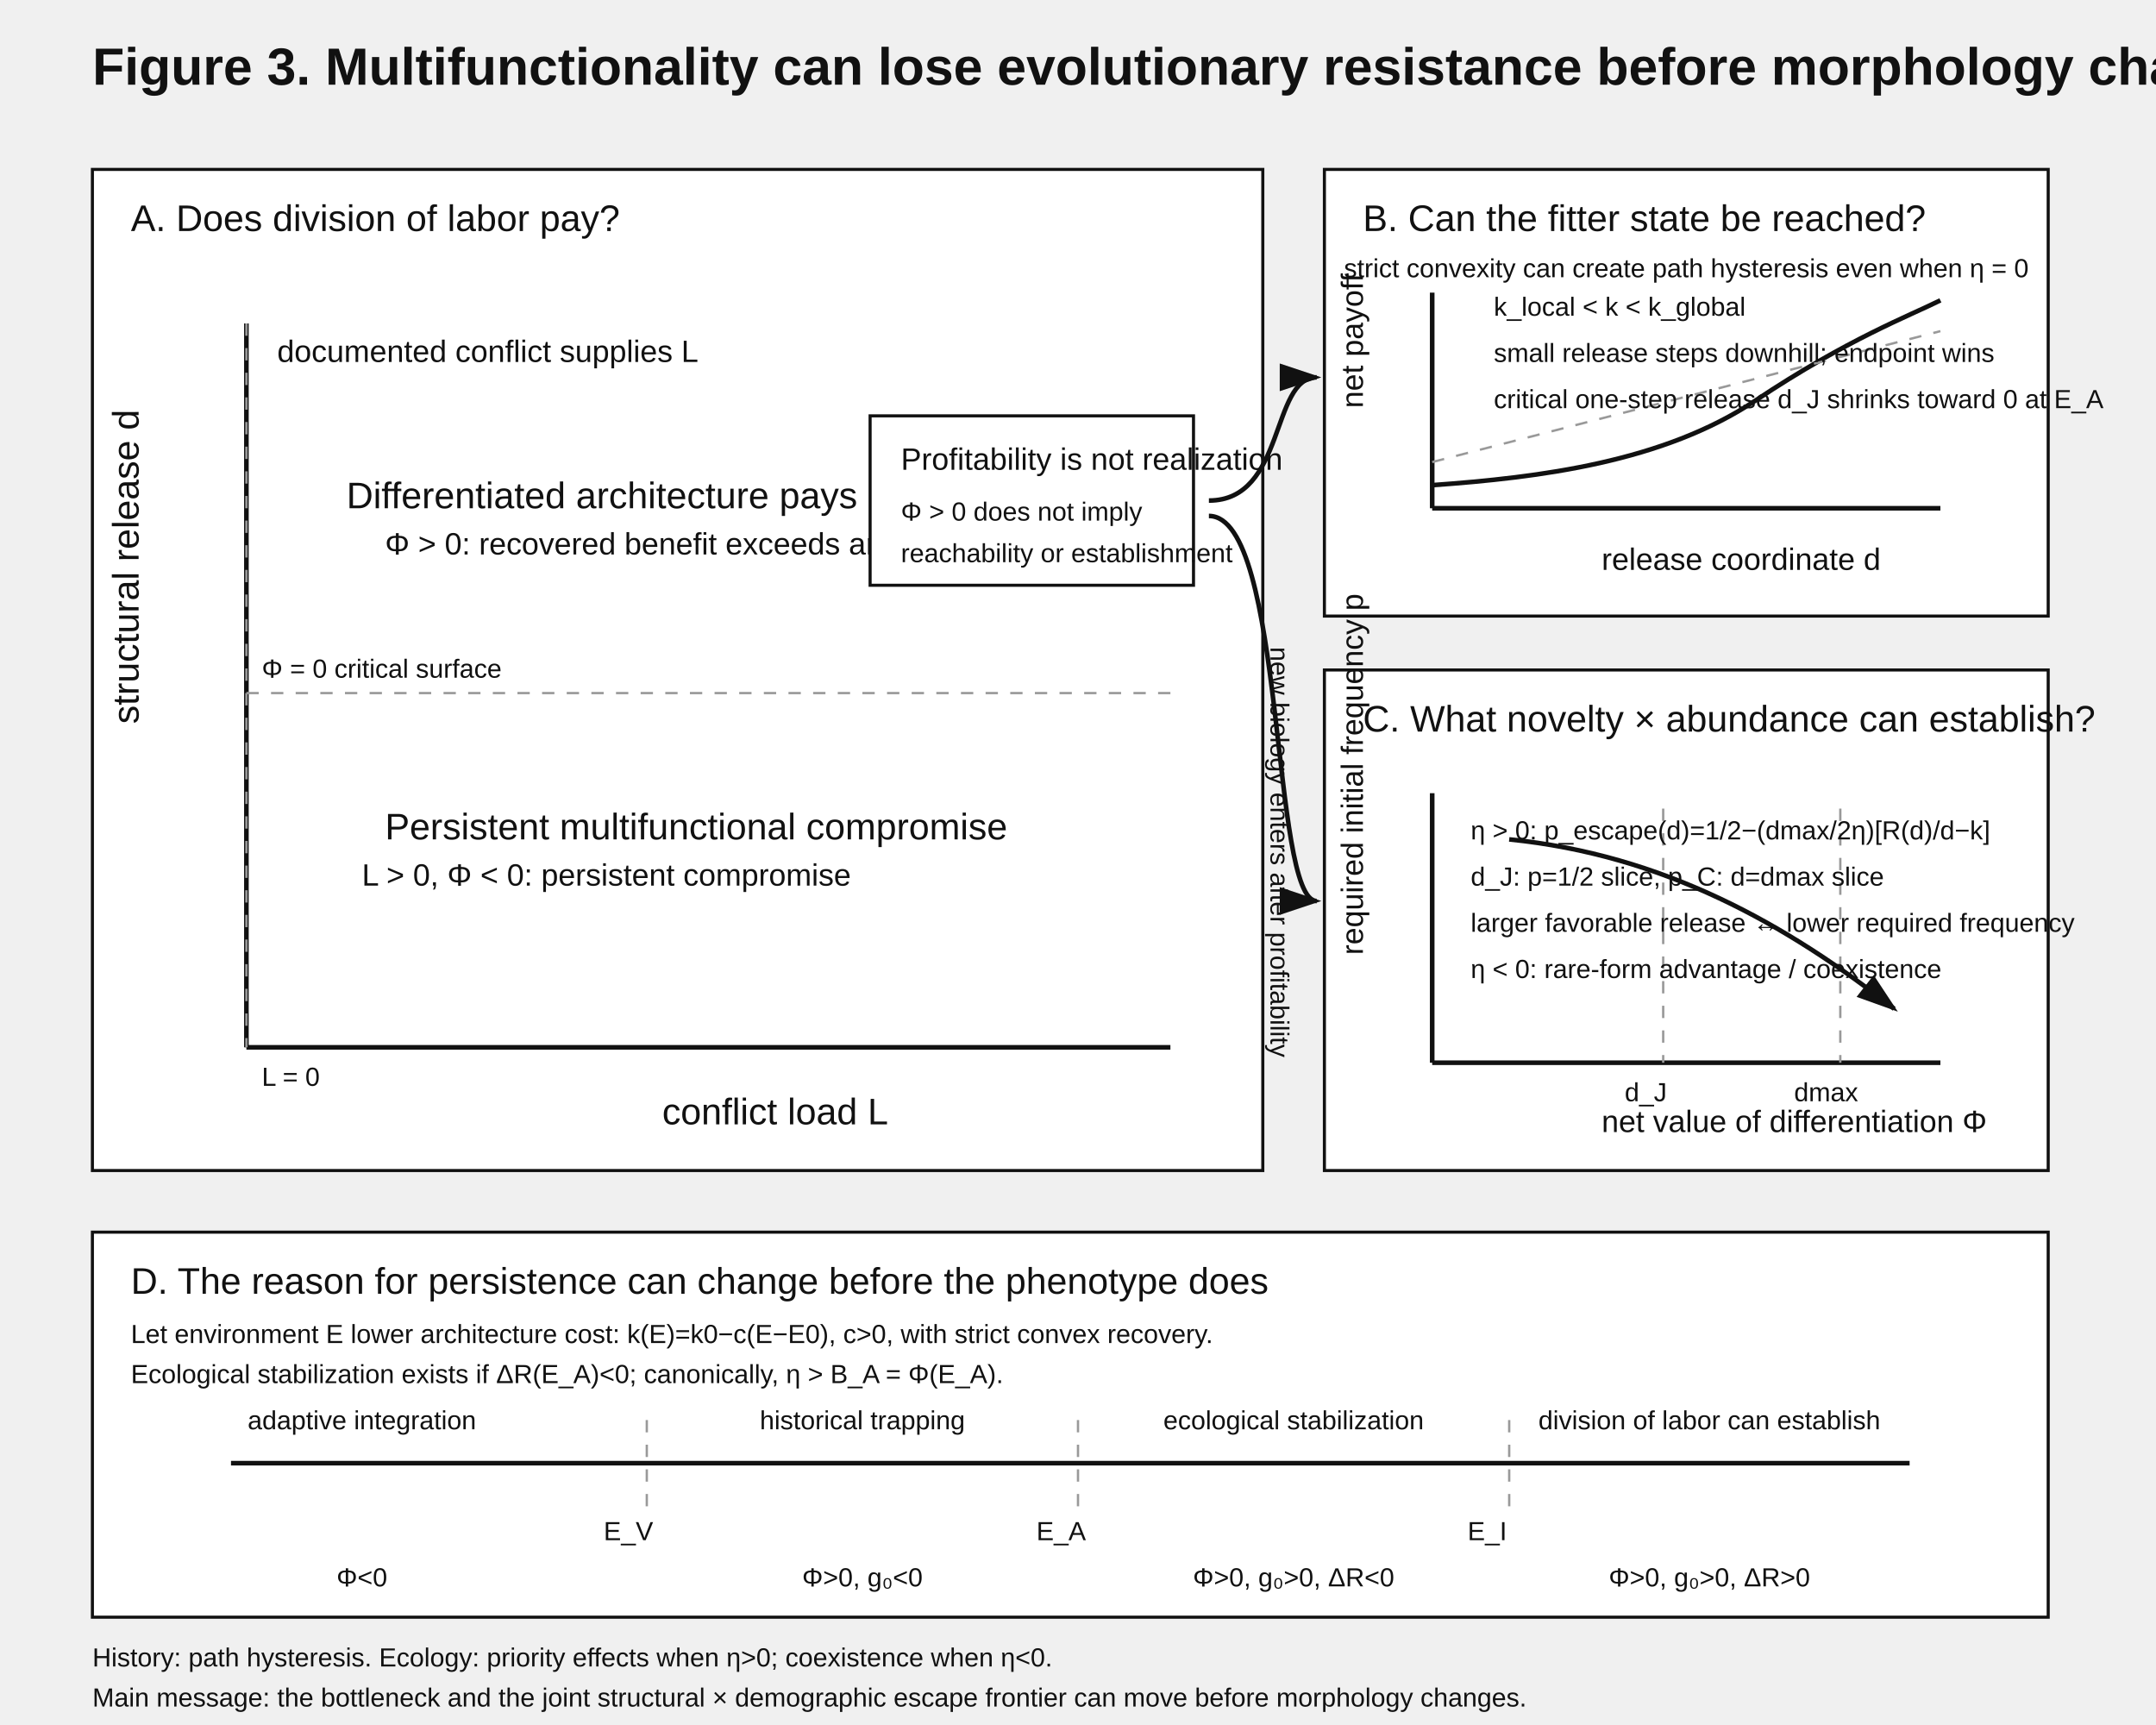
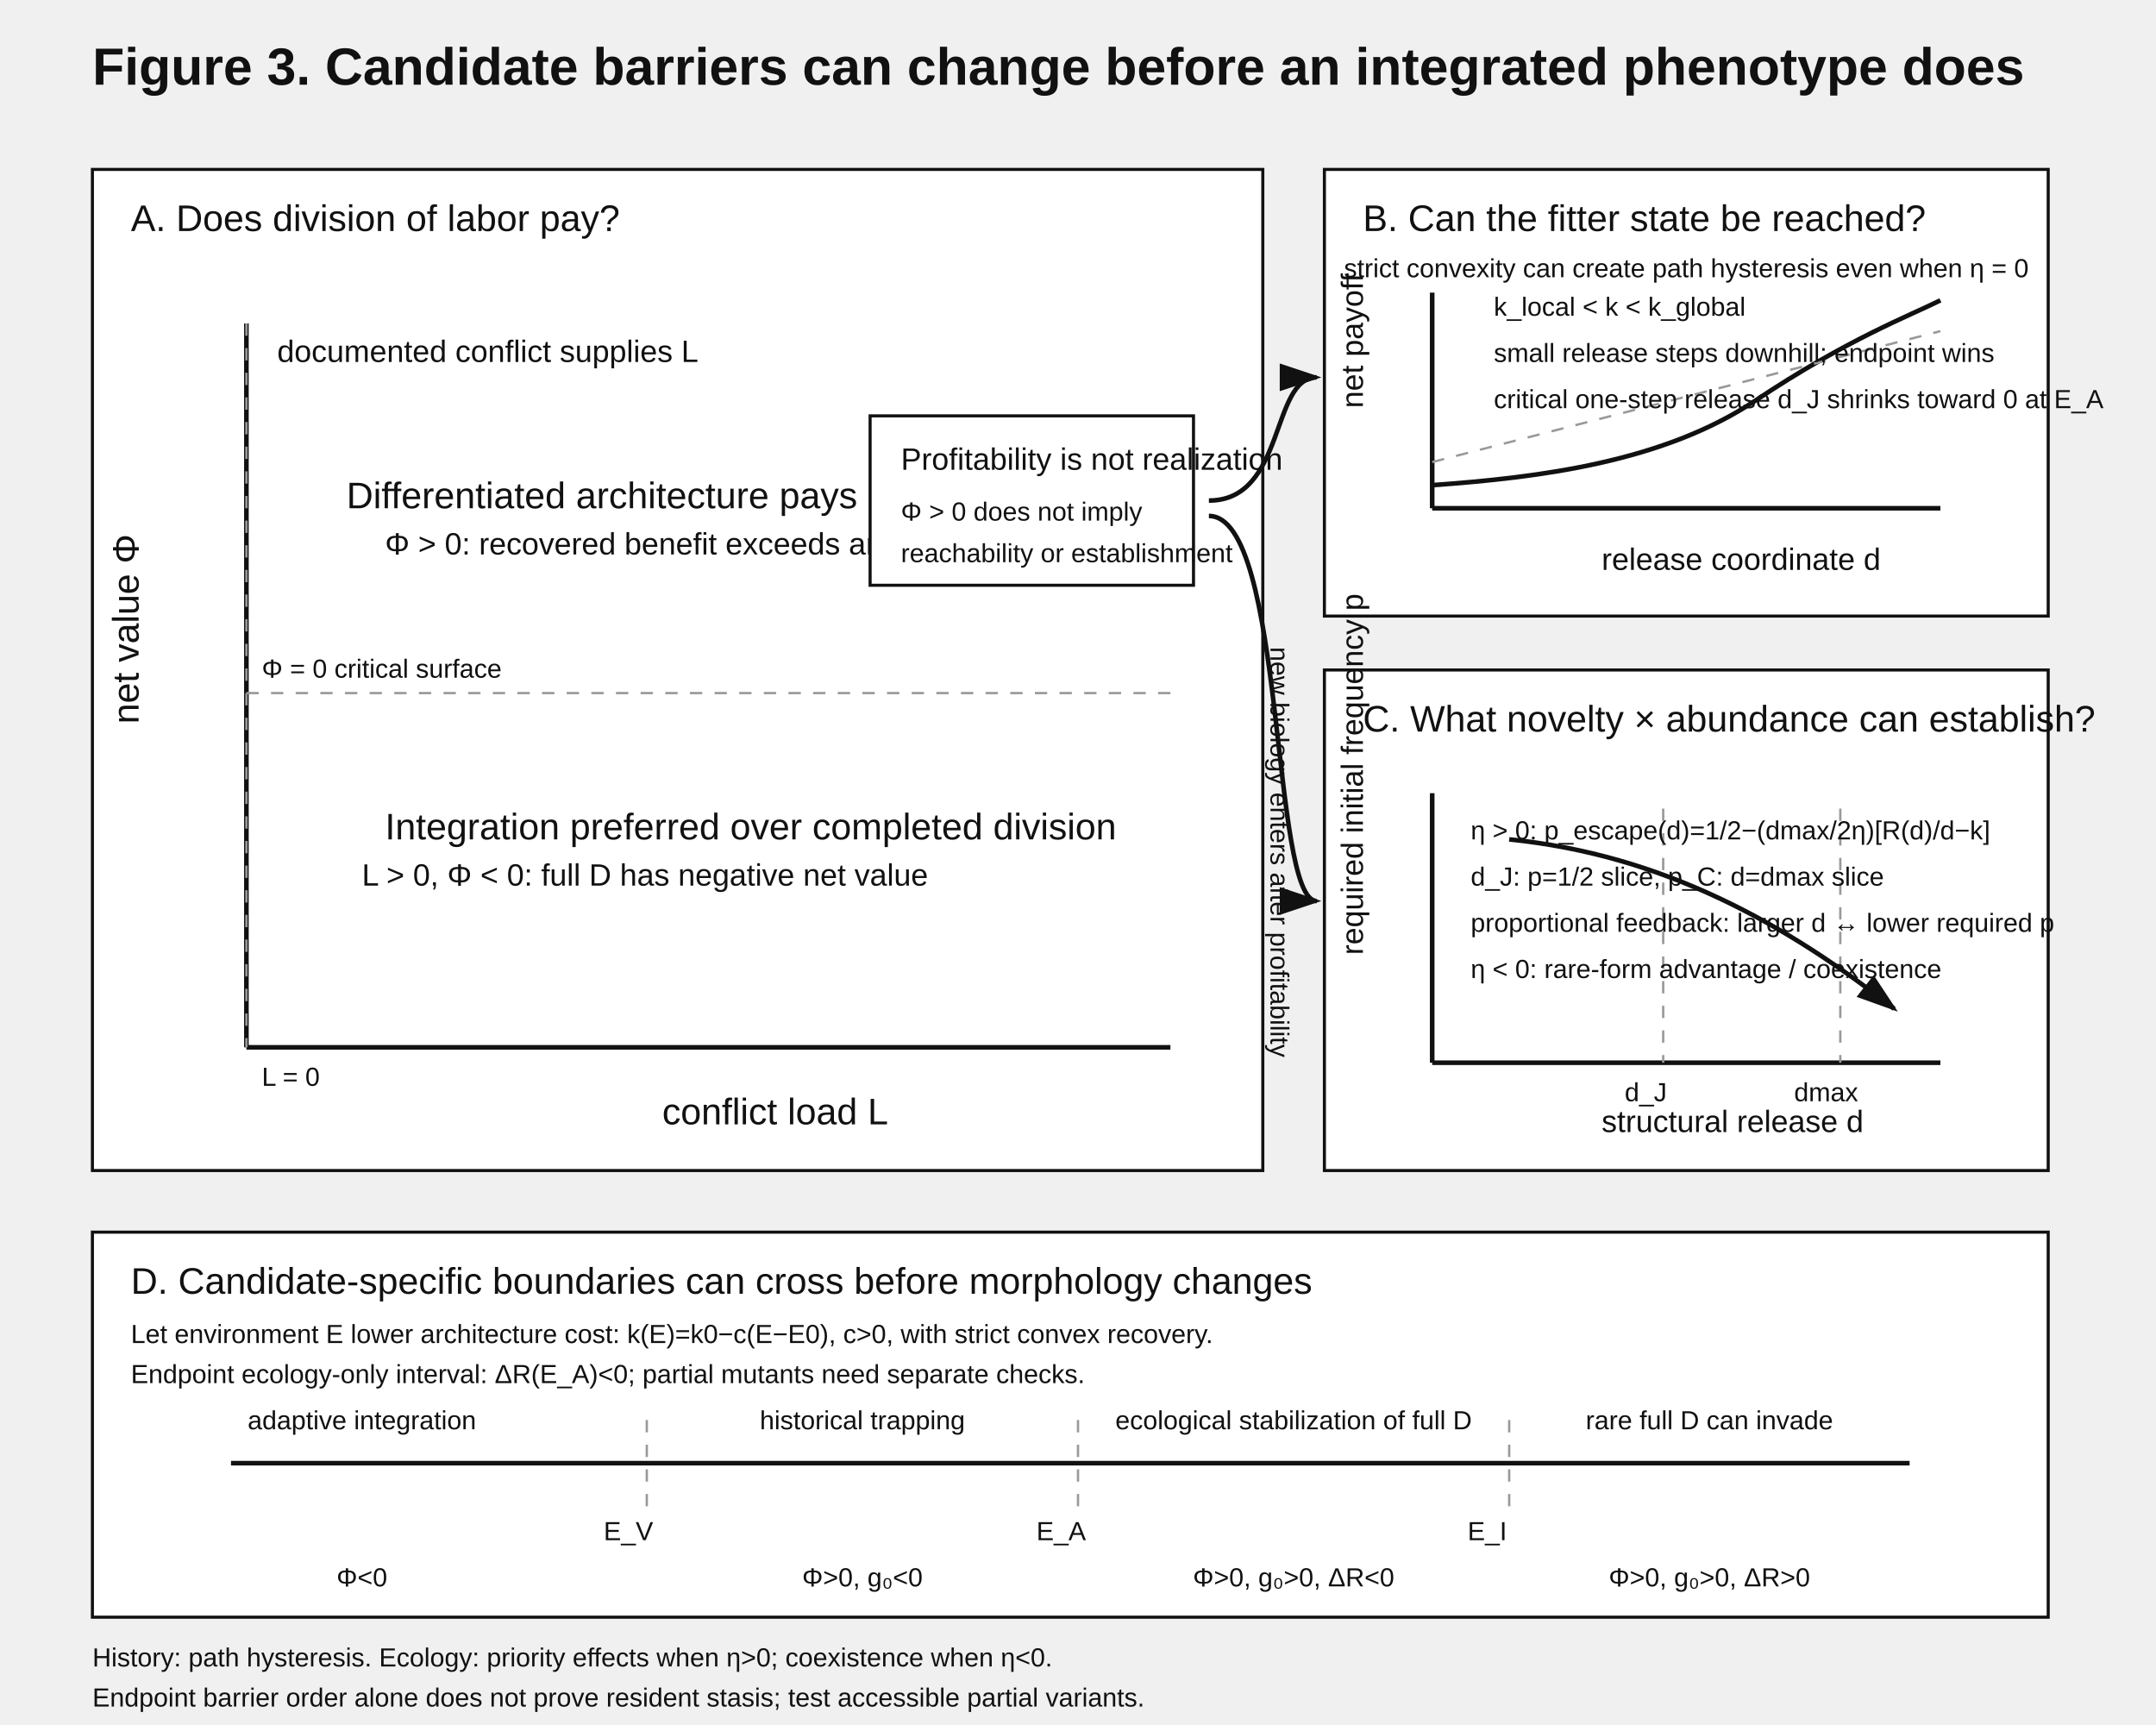
<svg xmlns="http://www.w3.org/2000/svg" width="1400" height="1120" viewBox="0 0 1400 1120">
  <defs>
    <style>
      .t{font-family:Arial,Helvetica,sans-serif;fill:#111}.h{font-size:34px;font-weight:700}.m{font-size:24px}.s{font-size:20px}.xs{font-size:17px}.axis{stroke:#111;stroke-width:3}.grid{stroke:#999;stroke-width:1.5;stroke-dasharray:8 8}.box{fill:#fff;stroke:#111;stroke-width:2}.arrow{stroke:#111;stroke-width:3;fill:none;marker-end:url(#a)}
    </style>
    <marker id="a" markerWidth="10" markerHeight="10" refX="8" refY="3" orient="auto">
      <path d="M0,0 L0,6 L9,3 z" fill="#111" />
    </marker>
  </defs>
-   <text x="60" y="55" class="t h">Figure 3. Multifunctionality can lose evolutionary resistance before morphology changes</text>
+   <text x="60" y="55" class="t h">Figure 3. Candidate barriers can change before an integrated phenotype does</text>
  <rect x="60" y="110" width="760" height="650" class="box" />
  <text x="85" y="150" class="t m">A. Does division of labor pay?</text>
  <line x1="160" y1="680" x2="760" y2="680" class="axis" />
  <line x1="160" y1="680" x2="160" y2="210" class="axis" />
  <text x="430" y="730" class="t m">conflict load L</text>
-   <text x="90" y="470" class="t m" transform="rotate(-90 90 470)">structural release d</text>
+   <text x="90" y="470" class="t m" transform="rotate(-90 90 470)">net value Φ</text>
  <line x1="160" y1="450" x2="760" y2="450" class="grid" />
  <text x="170" y="440" class="t xs">Φ = 0 critical surface</text>
  <line x1="160" y1="210" x2="160" y2="680" class="grid" />
  <text x="170" y="705" class="t xs">L = 0</text>
  <text x="225" y="330" class="t m">Differentiated architecture pays</text>
  <text x="250" y="360" class="t s">Φ &gt; 0: recovered benefit exceeds architecture cost</text>
-   <text x="250" y="545" class="t m">Persistent multifunctional compromise</text>
-   <text x="235" y="575" class="t s">L &gt; 0, Φ &lt; 0: persistent compromise</text>
+   <text x="250" y="545" class="t m">Integration preferred over completed division</text>
+   <text x="235" y="575" class="t s">L &gt; 0, Φ &lt; 0: full D has negative net value</text>
  <text x="180" y="235" class="t s">documented conflict supplies L</text>
  <rect x="565" y="270" width="210" height="110" class="box" />
  <text x="585" y="305" class="t s">Profitability is not realization</text>
  <text x="585" y="338" class="t xs">Φ &gt; 0 does not imply</text>
  <text x="585" y="365" class="t xs">reachability or establishment</text>
  <rect x="860" y="110" width="470" height="290" class="box" />
  <text x="885" y="150" class="t m">B. Can the fitter state be reached?</text>
  <text x="1095" y="180" text-anchor="middle" class="t xs">strict convexity can create path hysteresis even when η = 0</text>
  <line x1="930" y1="330" x2="1260" y2="330" class="axis" />
  <line x1="930" y1="330" x2="930" y2="190" class="axis" />
  <text x="1040" y="370" class="t s">release coordinate d</text>
  <text x="885" y="265" class="t s" transform="rotate(-90 885 265)">net payoff</text>
  <path d="M930 315 C1000 310, 1080 300, 1140 260 S1240 205,1260 195" stroke="#111" stroke-width="3" fill="none" />
  <line x1="930" y1="300" x2="1260" y2="215" class="grid" />
  <text x="970" y="205" class="t xs">k_local &lt; k &lt; k_global</text>
  <text x="970" y="235" class="t xs">small release steps downhill; endpoint wins</text>
  <text x="970" y="265" class="t xs">critical one-step release d_J shrinks toward 0 at E_A</text>
  <rect x="860" y="435" width="470" height="325" class="box" />
  <text x="885" y="475" class="t m">C. What novelty × abundance can establish?</text>
  <line x1="930" y1="690" x2="1260" y2="690" class="axis" />
  <line x1="930" y1="690" x2="930" y2="515" class="axis" />
-   <text x="1040" y="735" class="t s">net value of differentiation Φ</text>
+   <text x="1040" y="735" class="t s">structural release d</text>
  <text x="885" y="620" class="t s" transform="rotate(-90 885 620)">required initial frequency p</text>
  <line x1="1080" y1="525" x2="1080" y2="690" class="grid" />
  <line x1="1195" y1="525" x2="1195" y2="690" class="grid" />
  <text x="1055" y="715" class="t xs">d_J</text>
  <text x="1165" y="715" class="t xs">dmax</text>
  <text x="955" y="545" class="t xs">η &gt; 0: p_escape(d)=1/2−(dmax/2η)[R(d)/d−k]</text>
  <text x="955" y="575" class="t xs">d_J: p=1/2 slice; p_C: d=dmax slice</text>
-   <text x="955" y="605" class="t xs">larger favorable release ↔ lower required frequency</text>
+   <text x="955" y="605" class="t xs">proportional feedback: larger d ↔ lower required p</text>
  <text x="955" y="635" class="t xs">η &lt; 0: rare-form advantage / coexistence</text>
  <path d="M980 545 C1080 555, 1160 600, 1230 655" class="arrow" />
  <path d="M785 325 C835 325, 825 245, 855 245" class="arrow" />
  <path d="M785 335 C835 335, 825 585, 855 585" class="arrow" />
  <text x="825" y="420" class="t xs" transform="rotate(90 825 420)">new biology enters after profitability</text>
  <rect x="60" y="800" width="1270" height="250" class="box" />
-   <text x="85" y="840" class="t m">D. The reason for persistence can change before the phenotype does</text>
+   <text x="85" y="840" class="t m">D. Candidate-specific boundaries can cross before morphology changes</text>
  <text x="85" y="872" class="t xs">Let environment E lower architecture cost: k(E)=k0−c(E−E0), c&gt;0, with strict convex recovery.</text>
-   <text x="85" y="898" class="t xs">Ecological stabilization exists if ΔR(E_A)&lt;0; canonically, η &gt; B_A = Φ(E_A).</text>
+   <text x="85" y="898" class="t xs">Endpoint ecology-only interval: ΔR(E_A)&lt;0; partial mutants need separate checks.</text>
  <line x1="150" y1="950" x2="1240" y2="950" class="axis" />
  <line x1="420" y1="922" x2="420" y2="978" class="grid" />
  <line x1="700" y1="922" x2="700" y2="978" class="grid" />
  <line x1="980" y1="922" x2="980" y2="978" class="grid" />
  <text x="392" y="1000" class="t xs">E_V</text>
  <text x="673" y="1000" class="t xs">E_A</text>
  <text x="953" y="1000" class="t xs">E_I</text>
  <text x="235" y="928" text-anchor="middle" class="t xs">adaptive integration</text>
  <text x="560" y="928" text-anchor="middle" class="t xs">historical trapping</text>
-   <text x="840" y="928" text-anchor="middle" class="t xs">ecological stabilization</text>
-   <text x="1110" y="928" text-anchor="middle" class="t xs">division of labor can establish</text>
+   <text x="840" y="928" text-anchor="middle" class="t xs">ecological stabilization of full D</text>
+   <text x="1110" y="928" text-anchor="middle" class="t xs">rare full D can invade</text>
  <text x="235" y="1030" text-anchor="middle" class="t xs">Φ&lt;0</text>
  <text x="560" y="1030" text-anchor="middle" class="t xs">Φ&gt;0, g₀&lt;0</text>
  <text x="840" y="1030" text-anchor="middle" class="t xs">Φ&gt;0, g₀&gt;0, ΔR&lt;0</text>
  <text x="1110" y="1030" text-anchor="middle" class="t xs">Φ&gt;0, g₀&gt;0, ΔR&gt;0</text>
  <text x="60" y="1082" class="t xs">History: path hysteresis. Ecology: priority effects when η&gt;0; coexistence when η&lt;0.</text>
-   <text x="60" y="1108" class="t xs">Main message: the bottleneck and the joint structural × demographic escape frontier can move before morphology changes.</text>
+   <text x="60" y="1108" class="t xs">Endpoint barrier order alone does not prove resident stasis; test accessible partial variants.</text>
</svg>
